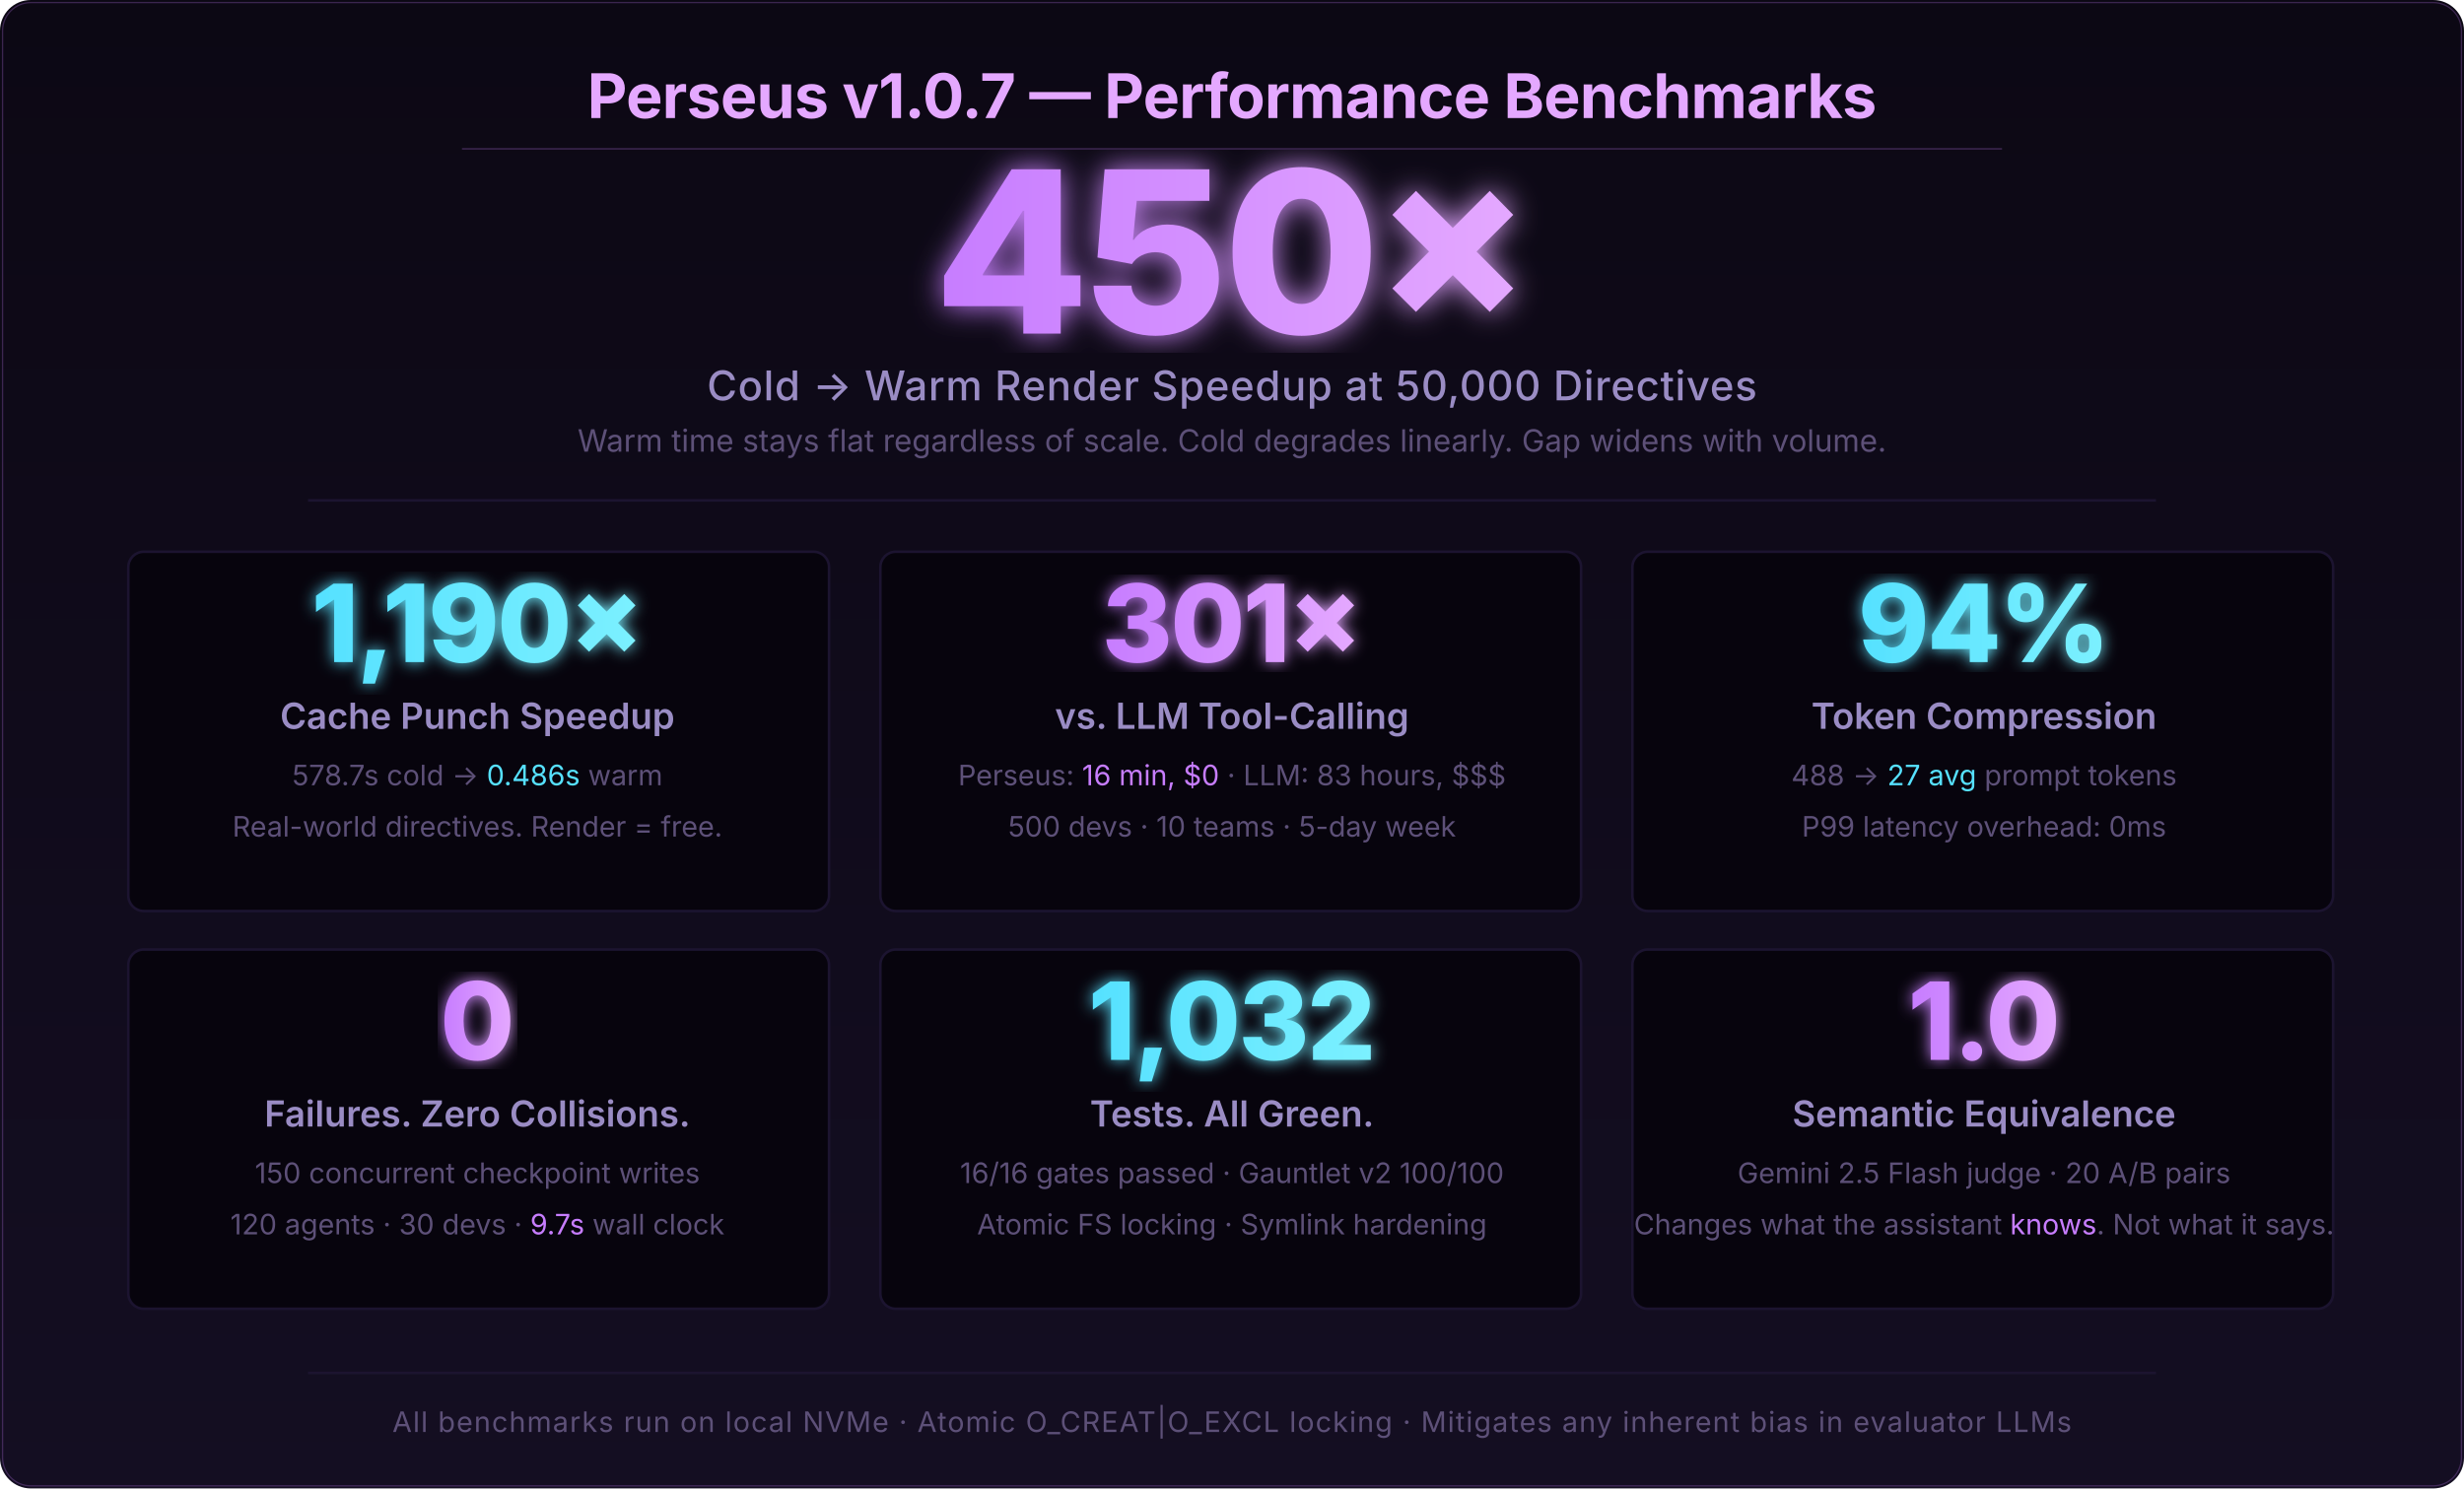
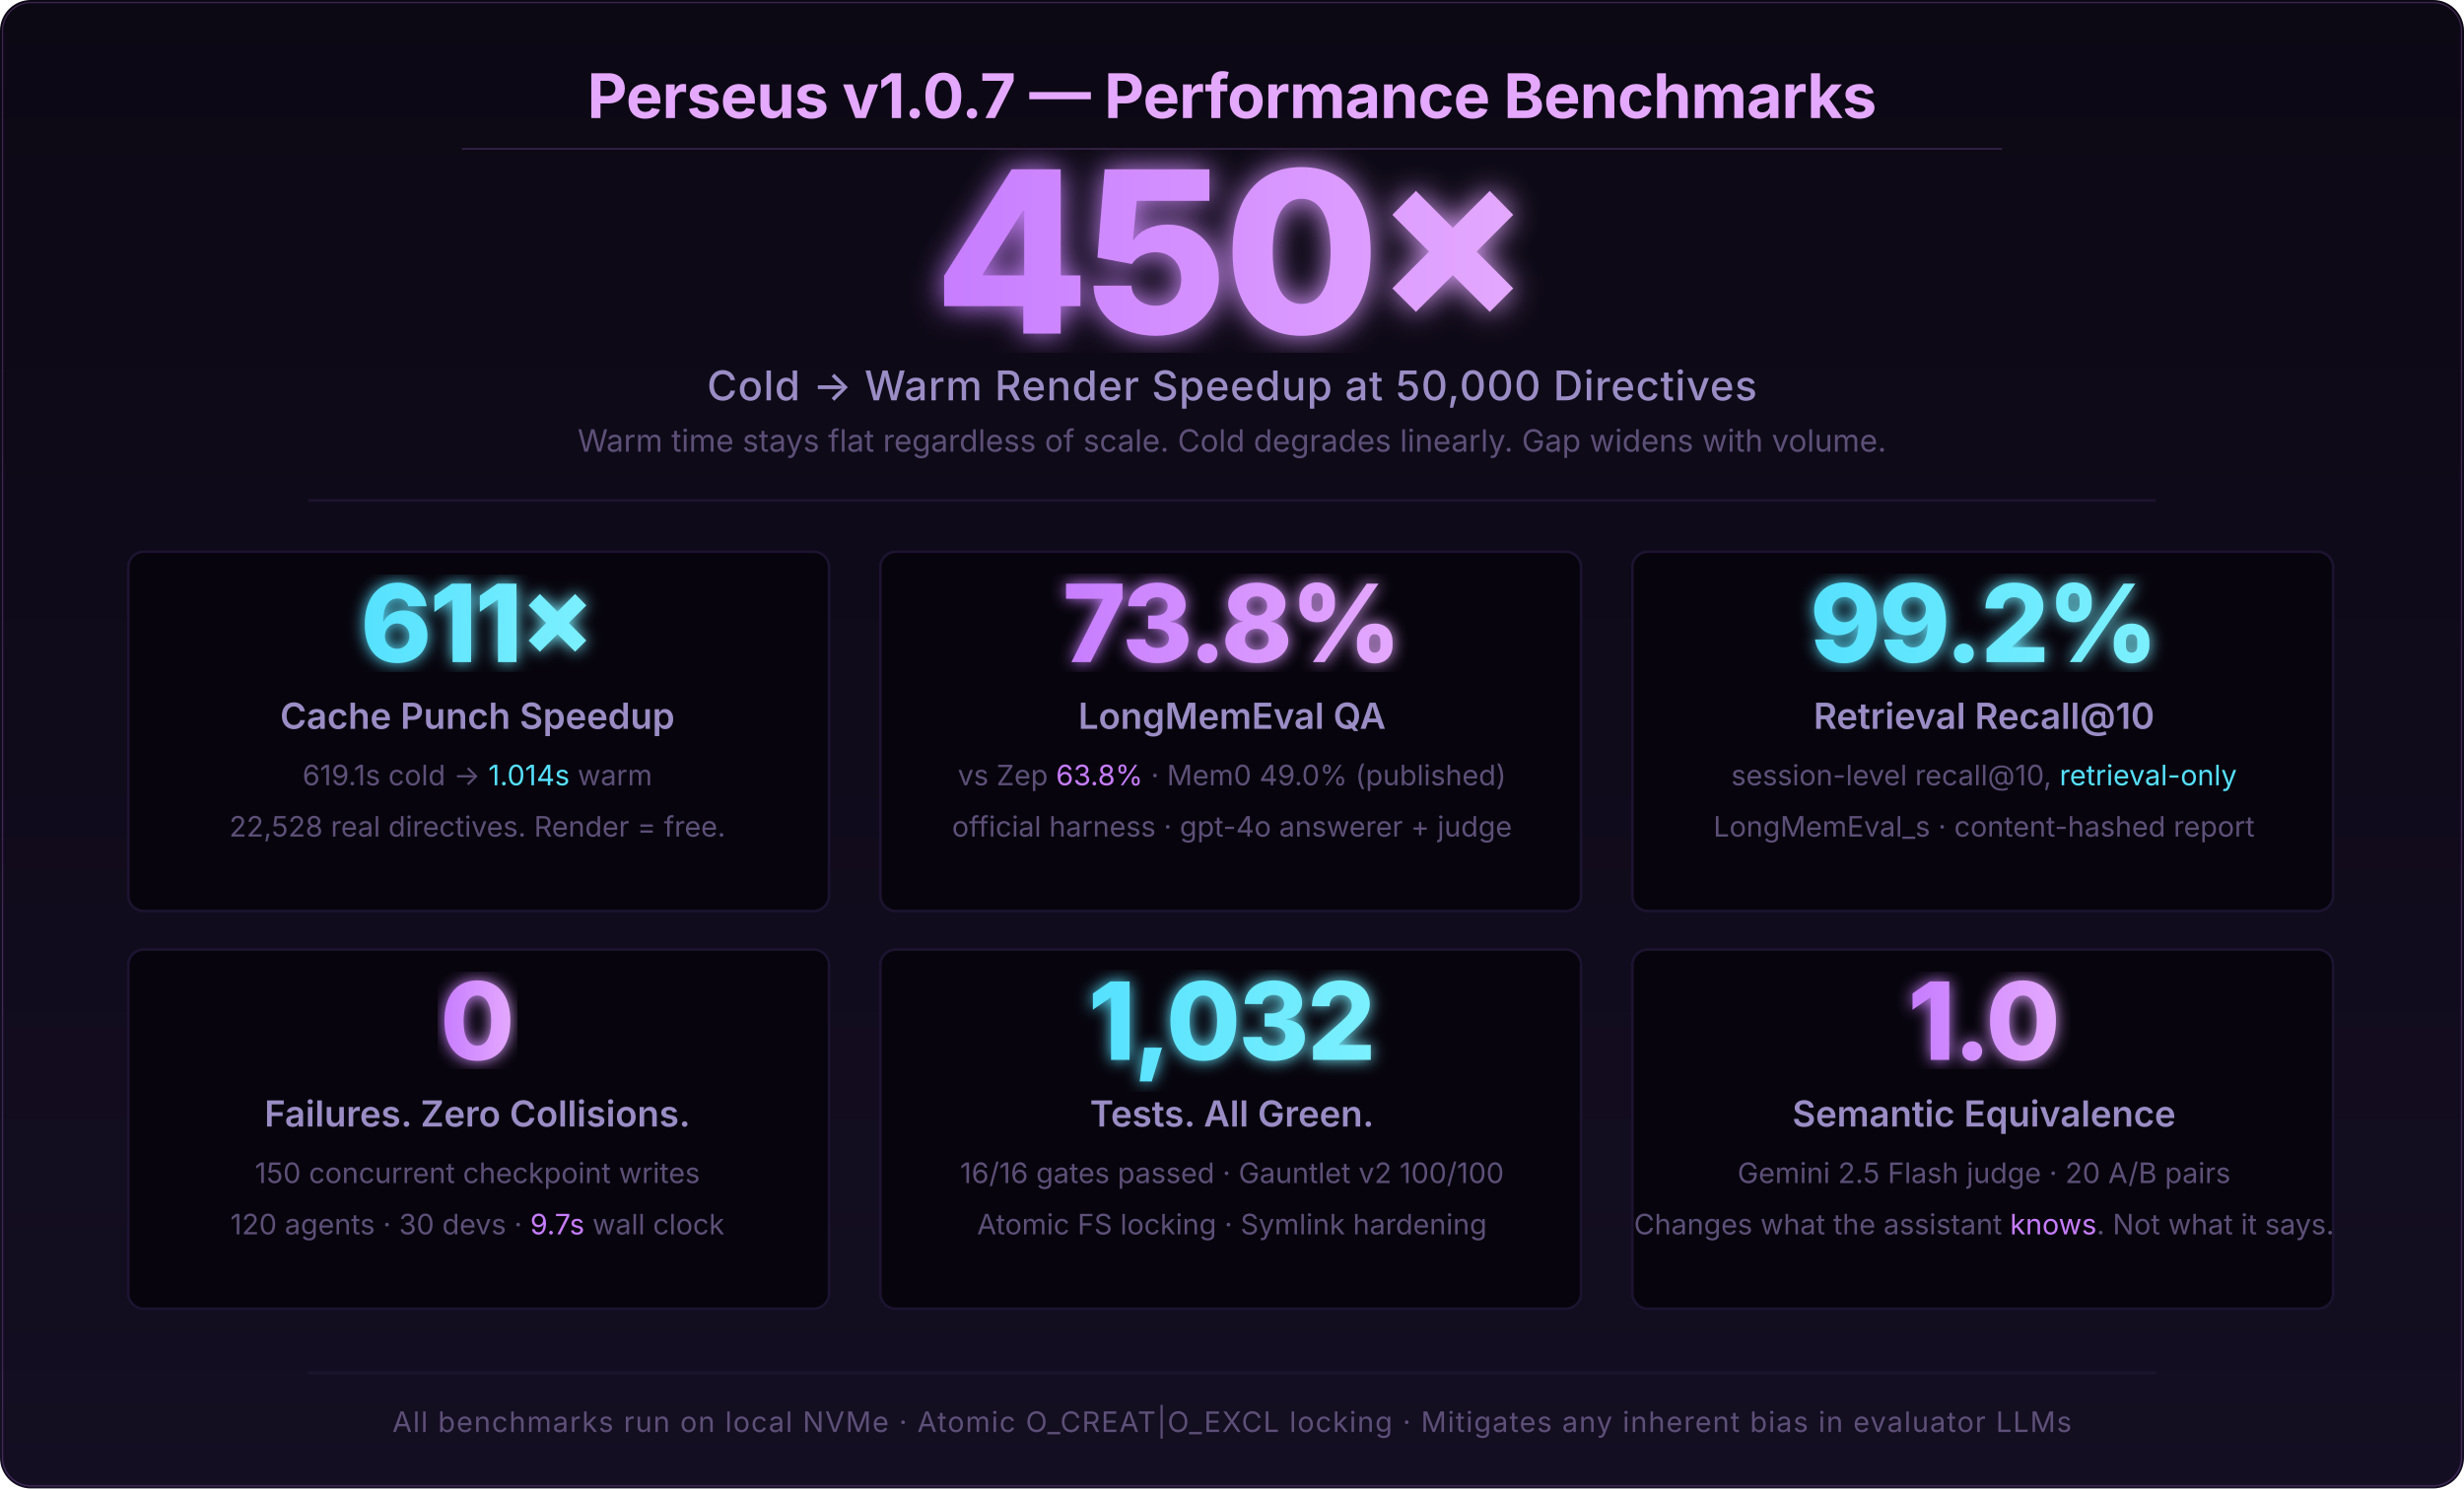
<svg xmlns="http://www.w3.org/2000/svg" viewBox="0 0 960 580" font-family="system-ui, -apple-system, sans-serif">
  <defs>
    <linearGradient id="bgGrad" x1="0" y1="0" x2="0" y2="1">
      <stop offset="0%" stop-color="#0c0814" />
      <stop offset="100%" stop-color="#140e22" />
    </linearGradient>
    <linearGradient id="accentGrad" x1="0" y1="0" x2="1" y2="0">
      <stop offset="0%" stop-color="#c77dff" />
      <stop offset="100%" stop-color="#e4a8ff" />
    </linearGradient>
    <linearGradient id="cyanGrad" x1="0" y1="0" x2="1" y2="0">
      <stop offset="0%" stop-color="#56e1ff" />
      <stop offset="100%" stop-color="#7bf0ff" />
    </linearGradient>
    <filter id="glow">
      <feGaussianBlur stdDeviation="3" result="blur" />
      <feMerge>
        <feMergeNode in="blur" />
        <feMergeNode in="SourceGraphic" />
      </feMerge>
    </filter>
    <filter id="glowHeavy">
      <feGaussianBlur stdDeviation="6" result="blur" />
      <feMerge>
        <feMergeNode in="blur" />
        <feMergeNode in="SourceGraphic" />
      </feMerge>
    </filter>
  </defs>
  <rect width="960" height="580" fill="url(#bgGrad)" rx="12" />
  <rect x="1" y="1" width="958" height="578" fill="none" stroke="#c77dff" stroke-width="0.5" rx="11" opacity="0.25" />
  <text x="480" y="46" text-anchor="middle" fill="#e4a8ff" font-size="24" font-weight="700" letter-spacing="-0.01em">Perseus v1.0.7 — Performance Benchmarks</text>
  <line x1="180" y1="58" x2="780" y2="58" stroke="#c77dff" stroke-width="0.5" opacity="0.3" />
  <text x="480" y="130" text-anchor="middle" fill="url(#accentGrad)" font-size="88" font-weight="800" letter-spacing="-0.02em" filter="url(#glowHeavy)">450×</text>
  <text x="480" y="156" text-anchor="middle" fill="#9a8cc4" font-size="16" font-weight="500" letter-spacing="0.02em">Cold → Warm Render Speedup at 50,000 Directives</text>
  <text x="480" y="176" text-anchor="middle" fill="#5d5078" font-size="12">Warm time stays flat regardless of scale. Cold degrades linearly. Gap widens with volume.</text>
  <line x1="120" y1="195" x2="840" y2="195" stroke="#1c1430" stroke-width="1" />
  <rect x="50" y="215" width="273" height="140" rx="6" fill="#07040d" stroke="#1c1430" stroke-width="1" />
-   <text x="186" y="258" text-anchor="middle" fill="url(#cyanGrad)" font-size="42" font-weight="800" letter-spacing="-0.02em" filter="url(#glow)">1,190×</text>
+   <text x="186" y="258" text-anchor="middle" fill="url(#cyanGrad)" font-size="42" font-weight="800" letter-spacing="-0.02em" filter="url(#glow)">611×</text>
  <text x="186" y="284" text-anchor="middle" fill="#9a8cc4" font-size="14" font-weight="600">Cache Punch Speedup</text>
-   <text x="186" y="306" text-anchor="middle" fill="#5d5078" font-size="11">578.7s cold → <tspan fill="#56e1ff">0.486s</tspan> warm</text>
-   <text x="186" y="326" text-anchor="middle" fill="#5d5078" font-size="11">Real-world directives. Render = free.</text>
+   <text x="186" y="306" text-anchor="middle" fill="#5d5078" font-size="11">619.1s cold → <tspan fill="#56e1ff">1.014s</tspan> warm</text>
+   <text x="186" y="326" text-anchor="middle" fill="#5d5078" font-size="11">22,528 real directives. Render = free.</text>
  <rect x="343" y="215" width="273" height="140" rx="6" fill="#07040d" stroke="#1c1430" stroke-width="1" />
-   <text x="480" y="258" text-anchor="middle" fill="url(#accentGrad)" font-size="42" font-weight="800" letter-spacing="-0.02em" filter="url(#glow)">301×</text>
-   <text x="480" y="284" text-anchor="middle" fill="#9a8cc4" font-size="14" font-weight="600">vs. LLM Tool-Calling</text>
-   <text x="480" y="306" text-anchor="middle" fill="#5d5078" font-size="11">Perseus: <tspan fill="#c77dff">16 min, $0</tspan> · LLM: 83 hours, $$$</text>
-   <text x="480" y="326" text-anchor="middle" fill="#5d5078" font-size="11">500 devs · 10 teams · 5-day week</text>
+   <text x="480" y="258" text-anchor="middle" fill="url(#accentGrad)" font-size="42" font-weight="800" letter-spacing="-0.02em" filter="url(#glow)">73.8%</text>
+   <text x="480" y="284" text-anchor="middle" fill="#9a8cc4" font-size="14" font-weight="600">LongMemEval QA</text>
+   <text x="480" y="306" text-anchor="middle" fill="#5d5078" font-size="11">vs Zep <tspan fill="#c77dff">63.8%</tspan> · Mem0 49.0% (published)</text>
+   <text x="480" y="326" text-anchor="middle" fill="#5d5078" font-size="11">official harness · gpt-4o answerer + judge</text>
  <rect x="636" y="215" width="273" height="140" rx="6" fill="#07040d" stroke="#1c1430" stroke-width="1" />
-   <text x="773" y="258" text-anchor="middle" fill="url(#cyanGrad)" font-size="42" font-weight="800" letter-spacing="-0.02em" filter="url(#glow)">94%</text>
-   <text x="773" y="284" text-anchor="middle" fill="#9a8cc4" font-size="14" font-weight="600">Token Compression</text>
-   <text x="773" y="306" text-anchor="middle" fill="#5d5078" font-size="11">488 → <tspan fill="#56e1ff">27 avg</tspan> prompt tokens</text>
-   <text x="773" y="326" text-anchor="middle" fill="#5d5078" font-size="11">P99 latency overhead: 0ms</text>
+   <text x="773" y="258" text-anchor="middle" fill="url(#cyanGrad)" font-size="42" font-weight="800" letter-spacing="-0.02em" filter="url(#glow)">99.2%</text>
+   <text x="773" y="284" text-anchor="middle" fill="#9a8cc4" font-size="14" font-weight="600">Retrieval Recall@10</text>
+   <text x="773" y="306" text-anchor="middle" fill="#5d5078" font-size="11">session-level recall@10, <tspan fill="#56e1ff">retrieval-only</tspan>
+   </text>
+   <text x="773" y="326" text-anchor="middle" fill="#5d5078" font-size="11">LongMemEval_s · content-hashed report</text>
  <rect x="50" y="370" width="273" height="140" rx="6" fill="#07040d" stroke="#1c1430" stroke-width="1" />
  <text x="186" y="413" text-anchor="middle" fill="url(#accentGrad)" font-size="42" font-weight="800" letter-spacing="-0.02em" filter="url(#glow)">0</text>
  <text x="186" y="439" text-anchor="middle" fill="#9a8cc4" font-size="14" font-weight="600">Failures. Zero Collisions.</text>
  <text x="186" y="461" text-anchor="middle" fill="#5d5078" font-size="11">150 concurrent checkpoint writes</text>
  <text x="186" y="481" text-anchor="middle" fill="#5d5078" font-size="11">120 agents · 30 devs · <tspan fill="#c77dff">9.7s</tspan> wall clock</text>
  <rect x="343" y="370" width="273" height="140" rx="6" fill="#07040d" stroke="#1c1430" stroke-width="1" />
  <text x="480" y="413" text-anchor="middle" fill="url(#cyanGrad)" font-size="42" font-weight="800" letter-spacing="-0.02em" filter="url(#glow)">1,032</text>
  <text x="480" y="439" text-anchor="middle" fill="#9a8cc4" font-size="14" font-weight="600">Tests. All Green.</text>
  <text x="480" y="461" text-anchor="middle" fill="#5d5078" font-size="11">16/16 gates passed · Gauntlet v2 100/100</text>
  <text x="480" y="481" text-anchor="middle" fill="#5d5078" font-size="11">Atomic FS locking · Symlink hardening</text>
  <rect x="636" y="370" width="273" height="140" rx="6" fill="#07040d" stroke="#1c1430" stroke-width="1" />
  <text x="773" y="413" text-anchor="middle" fill="url(#accentGrad)" font-size="42" font-weight="800" letter-spacing="-0.02em" filter="url(#glow)">1.0</text>
  <text x="773" y="439" text-anchor="middle" fill="#9a8cc4" font-size="14" font-weight="600">Semantic Equivalence</text>
  <text x="773" y="461" text-anchor="middle" fill="#5d5078" font-size="11">Gemini 2.5 Flash judge · 20 A/B pairs</text>
  <text x="773" y="481" text-anchor="middle" fill="#5d5078" font-size="11">Changes what the assistant <tspan fill="#c77dff">knows</tspan>. Not what it says.</text>
  <line x1="120" y1="535" x2="840" y2="535" stroke="#1c1430" stroke-width="1" />
  <text x="480" y="558" text-anchor="middle" fill="#5d5078" font-size="11" letter-spacing="0.04em">
    All benchmarks run on local NVMe · Atomic O_CREAT|O_EXCL locking · Mitigates any inherent bias in evaluator LLMs
  </text>
</svg>
